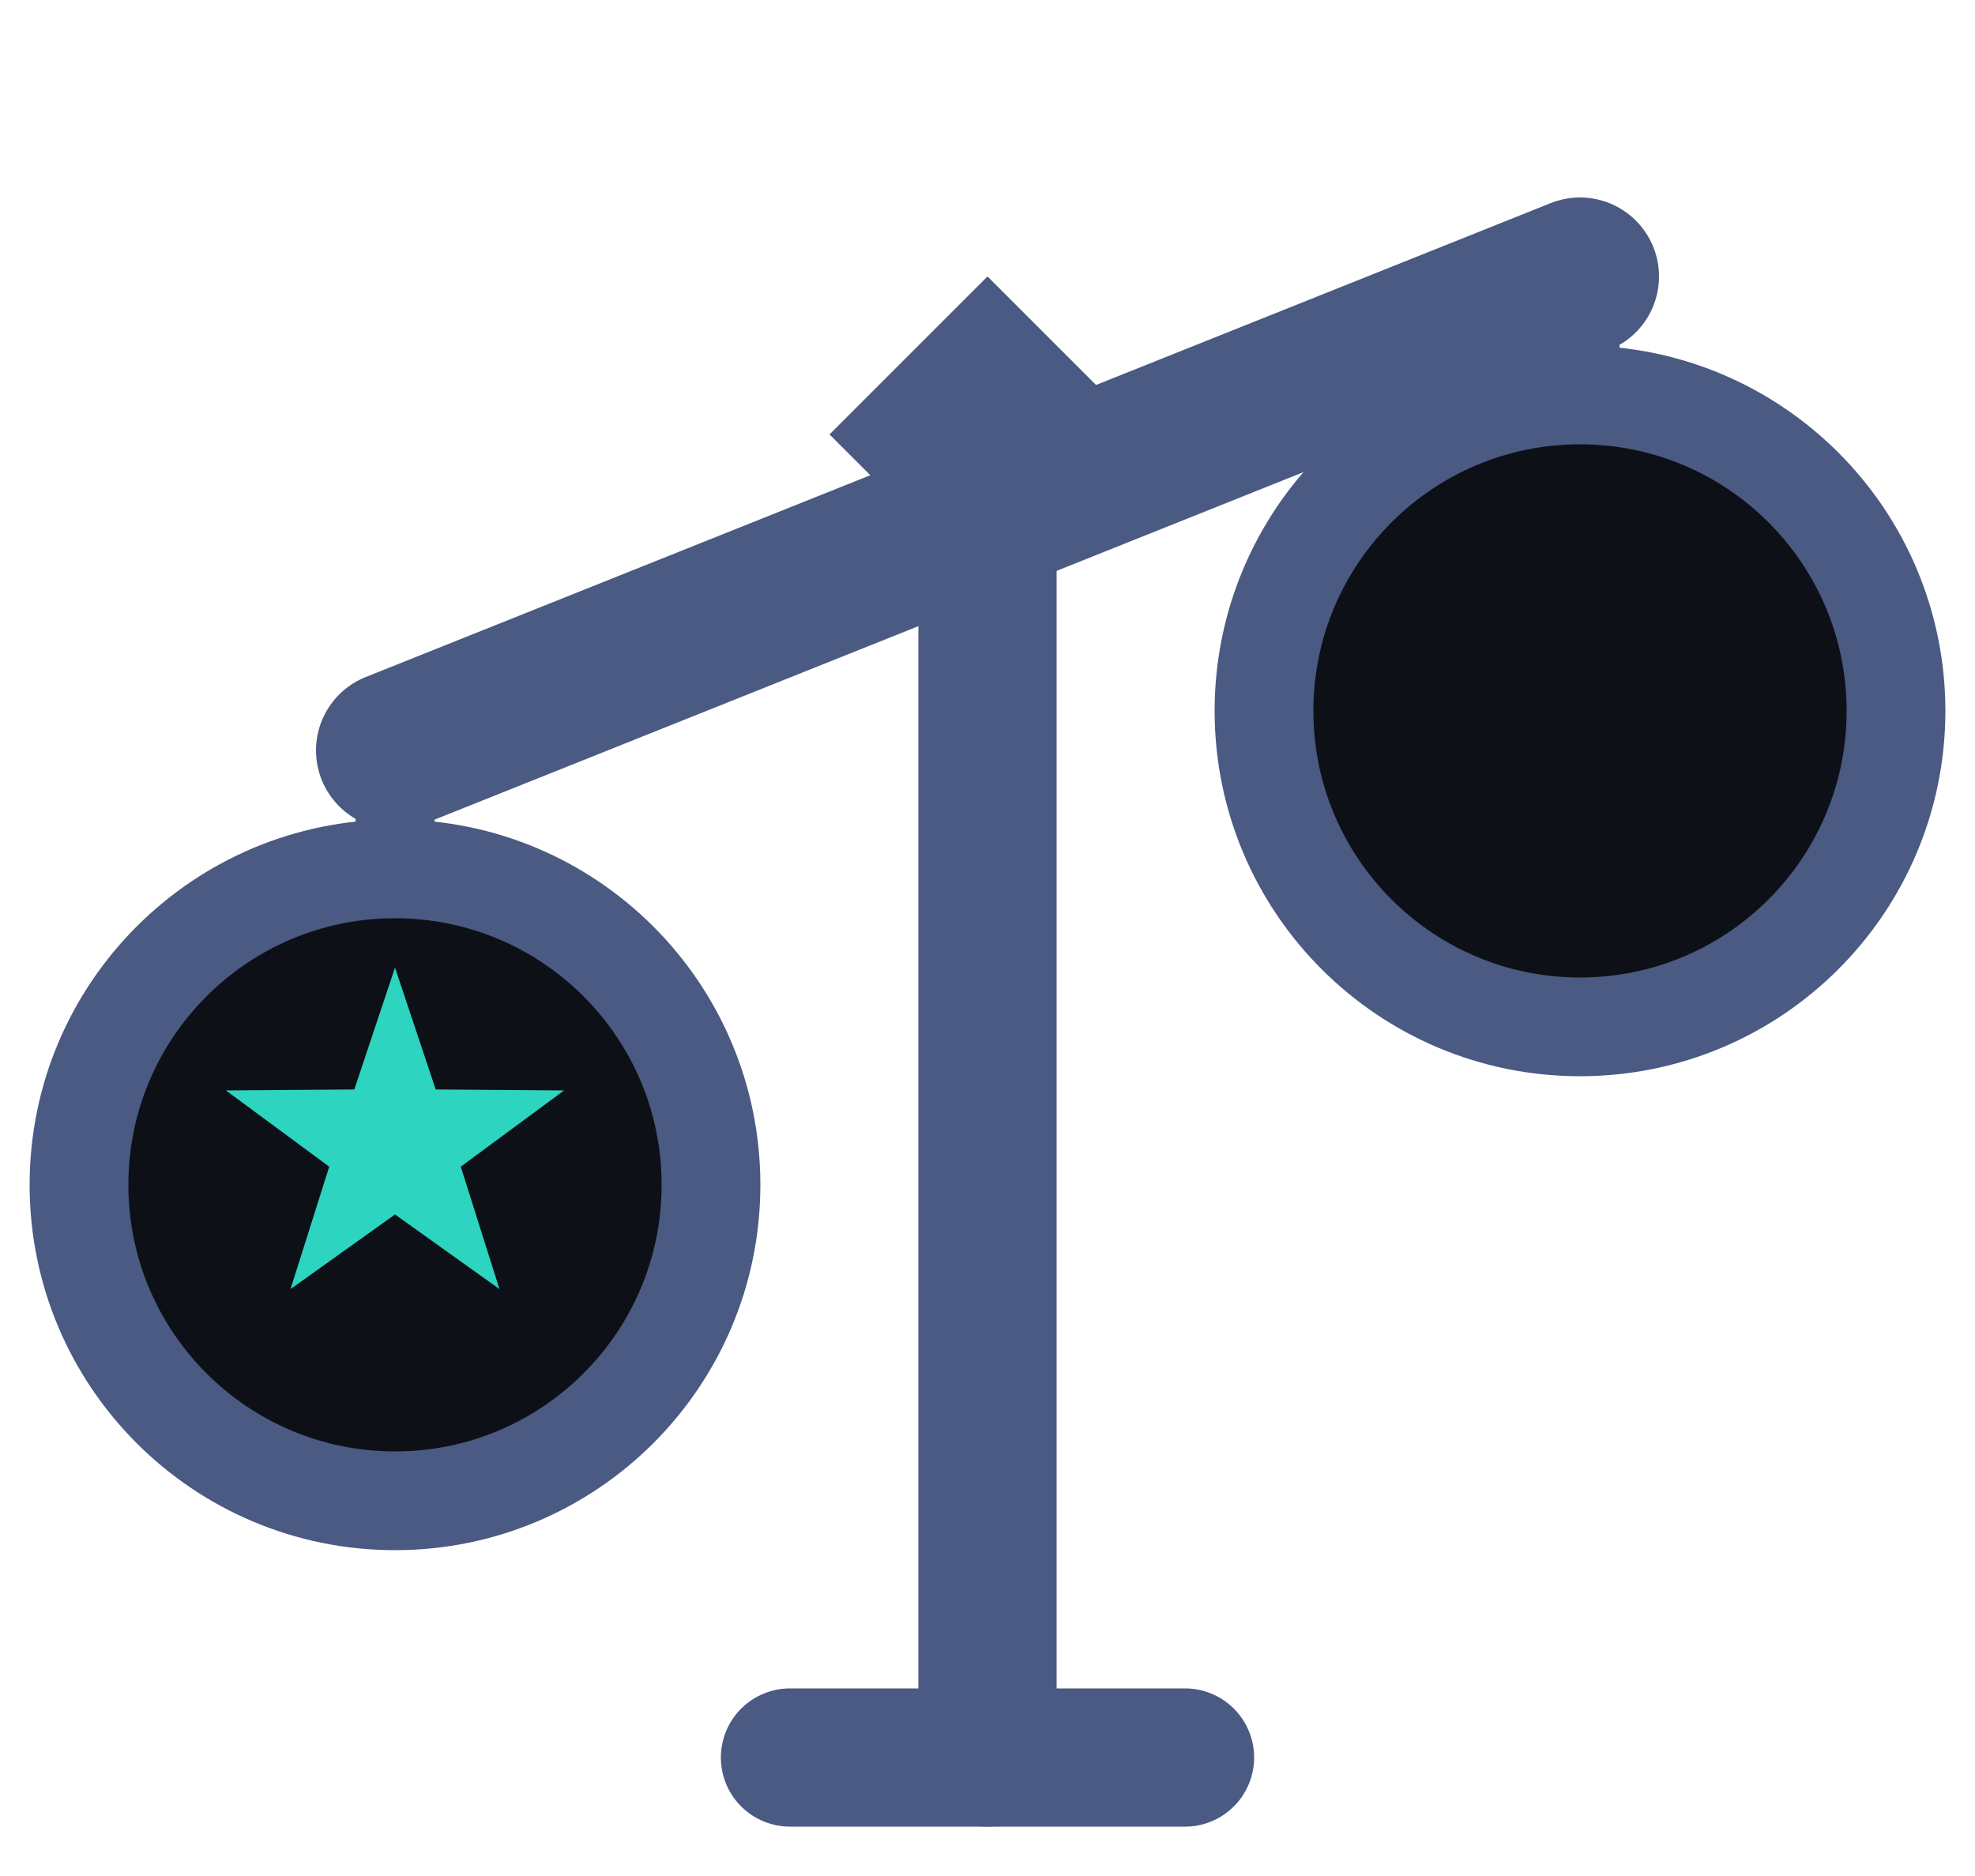
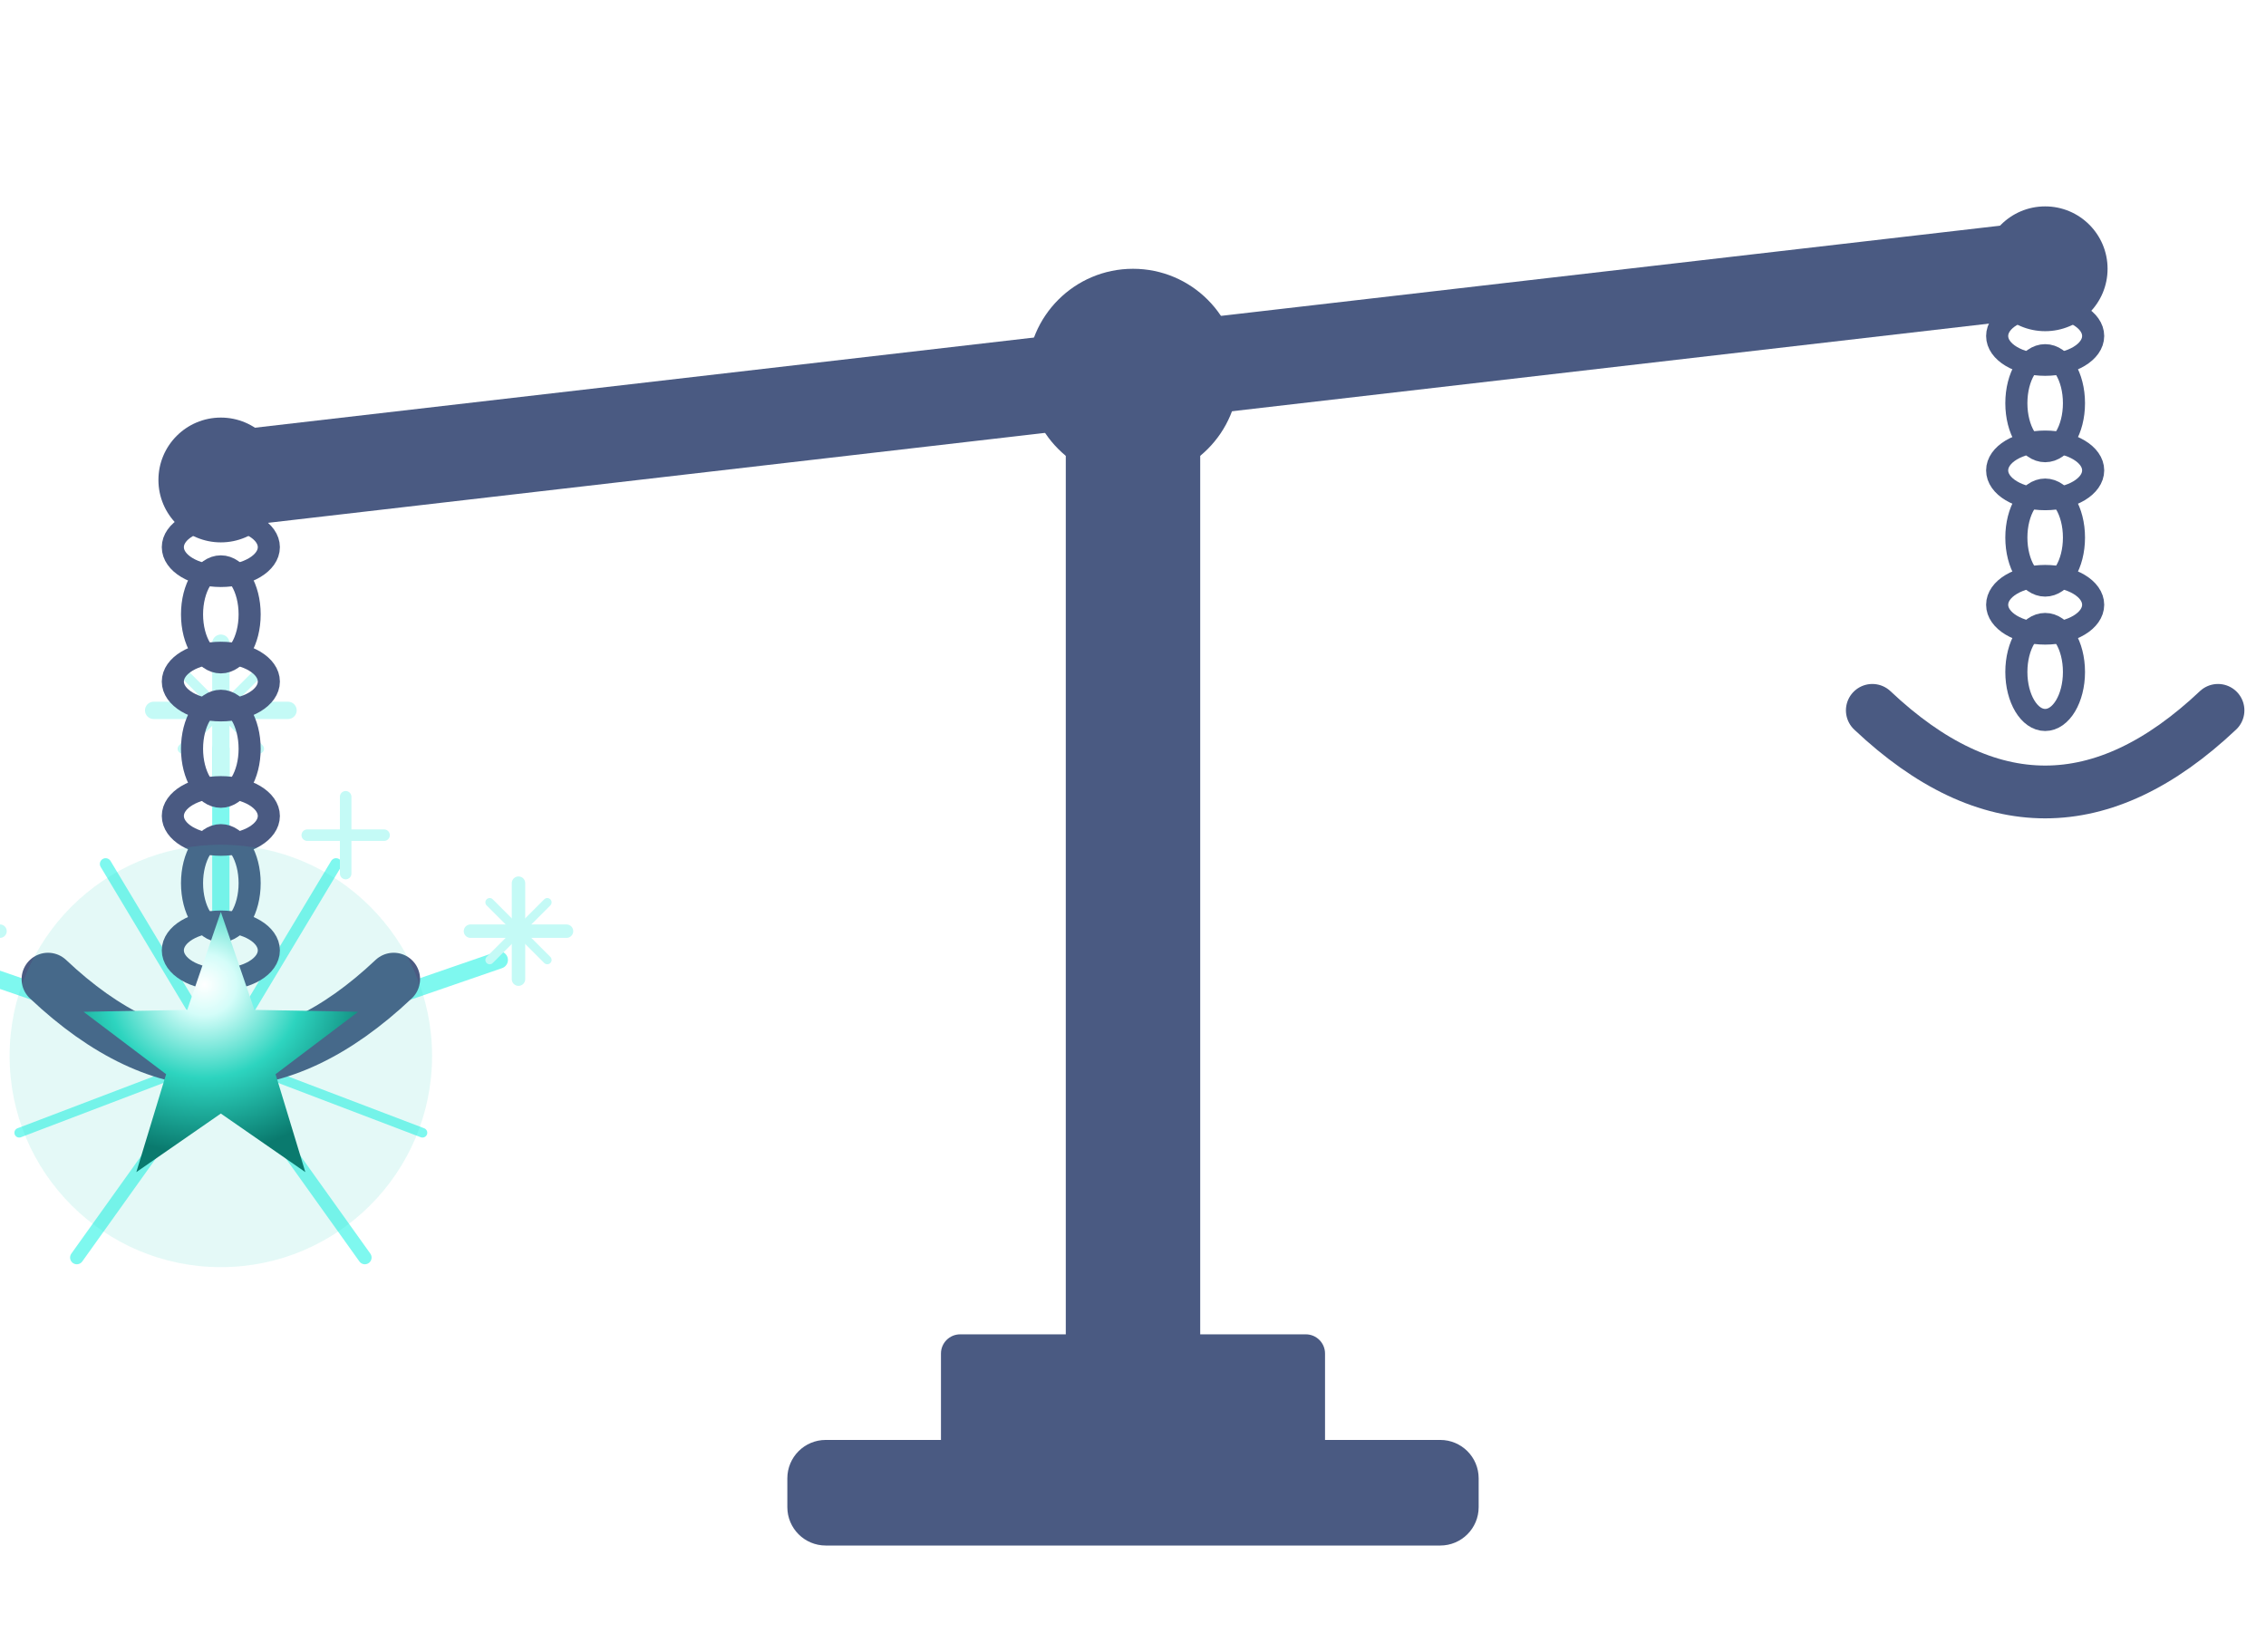
- <svg xmlns="http://www.w3.org/2000/svg" viewBox="0 0 100 95" fill="none">
-   <line x1="40" y1="89" x2="60" y2="89" stroke="#4a5a82" stroke-width="7" stroke-linecap="round" />
-   <line x1="50" y1="26" x2="50" y2="89" stroke="#4a5a82" stroke-width="7" stroke-linecap="round" />
-   <polygon points="50,14 58,22 50,30 42,22" fill="#4a5a82" />
-   <line x1="20" y1="38" x2="80" y2="14" stroke="#4a5a82" stroke-width="8" stroke-linecap="round" />
-   <line x1="20" y1="38" x2="20" y2="44" stroke="#4a5a82" stroke-width="4" stroke-linecap="round" />
-   <line x1="80" y1="14" x2="80" y2="20" stroke="#4a5a82" stroke-width="4" stroke-linecap="round" />
-   <circle cx="20" cy="60" r="16" fill="#0d1117" stroke="#4a5a82" stroke-width="5" />
-   <circle cx="80" cy="36" r="16" fill="#0d1117" stroke="#4a5a82" stroke-width="5" />
-   <polygon points="       20,49       22.06,55.17       28.56,55.22       23.33,59.08       25.29,65.28       20,61.5       14.71,65.28       16.67,59.08       11.44,55.22       17.94,55.17     " fill="#2dd4bf" />
+ <svg xmlns="http://www.w3.org/2000/svg" viewBox="-8 0 236 172" fill="none">
+   <defs>
+     <radialGradient id="star-glow" cx="44%" cy="28%" r="65%">
+       <stop offset="0%" stop-color="#ffffff" />
+       <stop offset="18%" stop-color="#d4fdf9" />
+       <stop offset="55%" stop-color="#2dd4bf" />
+       <stop offset="100%" stop-color="#0a7a6e" />
+     </radialGradient>
+   </defs>
+   <g stroke="#7ef8ef" stroke-linecap="round">
+     <line x1="15" y1="110" x2="15" y2="78" stroke-width="1.8" />
+     <line x1="15" y1="110" x2="44" y2="100" stroke-width="1.8" />
+     <line x1="15" y1="110" x2="30" y2="131" stroke-width="1.4" />
+     <line x1="15" y1="110" x2="0" y2="131" stroke-width="1.4" />
+     <line x1="15" y1="110" x2="-14" y2="100" stroke-width="1.8" />
+     <line x1="15" y1="110" x2="27" y2="90" stroke-width="1.2" />
+     <line x1="15" y1="110" x2="36" y2="118" stroke-width="1.0" />
+     <line x1="15" y1="110" x2="-6" y2="118" stroke-width="1.0" />
+     <line x1="15" y1="110" x2="3" y2="90" stroke-width="1.2" />
+   </g>
+   <g stroke="#c4faf6" stroke-linecap="round">
+     <g transform="translate(15,74)">
+       <line x1="0" y1="-7" x2="0" y2="7" stroke-width="1.8" />
+       <line x1="-7" y1="0" x2="7" y2="0" stroke-width="1.8" />
+       <line x1="-4" y1="-4" x2="4" y2="4" stroke-width="1.0" />
+       <line x1="4" y1="-4" x2="-4" y2="4" stroke-width="1.0" />
+     </g>
+     <g transform="translate(46,97)">
+       <line x1="0" y1="-5" x2="0" y2="5" stroke-width="1.4" />
+       <line x1="-5" y1="0" x2="5" y2="0" stroke-width="1.4" />
+       <line x1="-3" y1="-3" x2="3" y2="3" stroke-width="0.9" />
+       <line x1="3" y1="-3" x2="-3" y2="3" stroke-width="0.9" />
+     </g>
+     <g transform="translate(-13,97)">
+       <line x1="0" y1="-5" x2="0" y2="5" stroke-width="1.4" />
+       <line x1="-5" y1="0" x2="5" y2="0" stroke-width="1.4" />
+       <line x1="-3" y1="-3" x2="3" y2="3" stroke-width="0.9" />
+       <line x1="3" y1="-3" x2="-3" y2="3" stroke-width="0.9" />
+     </g>
+     <g transform="translate(28,87)">
+       <line x1="0" y1="-4" x2="0" y2="4" stroke-width="1.2" />
+       <line x1="-4" y1="0" x2="4" y2="0" stroke-width="1.2" />
+     </g>
+   </g>
+   <rect x="74" y="150" width="72" height="11" rx="4" fill="#4a5a82" />
+   <rect x="90" y="139" width="40" height="13" rx="2" fill="#4a5a82" />
+   <rect x="103" y="39" width="14" height="102" fill="#4a5a82" />
+   <circle cx="110" cy="39" r="11" fill="#4a5a82" />
+   <line x1="15" y1="50" x2="205" y2="28" stroke="#4a5a82" stroke-width="10" stroke-linecap="round" />
+   <circle cx="15" cy="50" r="6.5" fill="#4a5a82" />
+   <circle cx="205" cy="28" r="6.5" fill="#4a5a82" />
+   <g stroke="#4a5a82" stroke-width="2.3" fill="none">
+     <ellipse cx="15" cy="57" rx="5" ry="3" />
+     <ellipse cx="15" cy="64" rx="3" ry="5" />
+     <ellipse cx="15" cy="71" rx="5" ry="3" />
+     <ellipse cx="15" cy="78" rx="3" ry="5" />
+     <ellipse cx="15" cy="85" rx="5" ry="3" />
+     <ellipse cx="15" cy="92" rx="3" ry="5" />
+     <ellipse cx="15" cy="99" rx="5" ry="3" />
+   </g>
+   <g stroke="#4a5a82" stroke-width="2.3" fill="none">
+     <ellipse cx="205" cy="35" rx="5" ry="3" />
+     <ellipse cx="205" cy="42" rx="3" ry="5" />
+     <ellipse cx="205" cy="49" rx="5" ry="3" />
+     <ellipse cx="205" cy="56" rx="3" ry="5" />
+     <ellipse cx="205" cy="63" rx="5" ry="3" />
+     <ellipse cx="205" cy="70" rx="3" ry="5" />
+   </g>
+   <path d="M -3,102 Q 15,119 33,102" stroke="#4a5a82" stroke-width="5.5" stroke-linecap="round" fill="none" />
+   <path d="M 187,74 Q 205,91 223,74" stroke="#4a5a82" stroke-width="5.5" stroke-linecap="round" fill="none" />
+   <circle cx="15" cy="110" r="22" fill="#2dd4bf" opacity="0.13" />
+   <polygon points="       15,95       18.5,105.2       29.3,105.4       20.7,111.9       23.8,122.1       15,116       6.2,122.1       9.3,111.9       0.7,105.4       11.5,105.2     " fill="url(#star-glow)" />
</svg>
